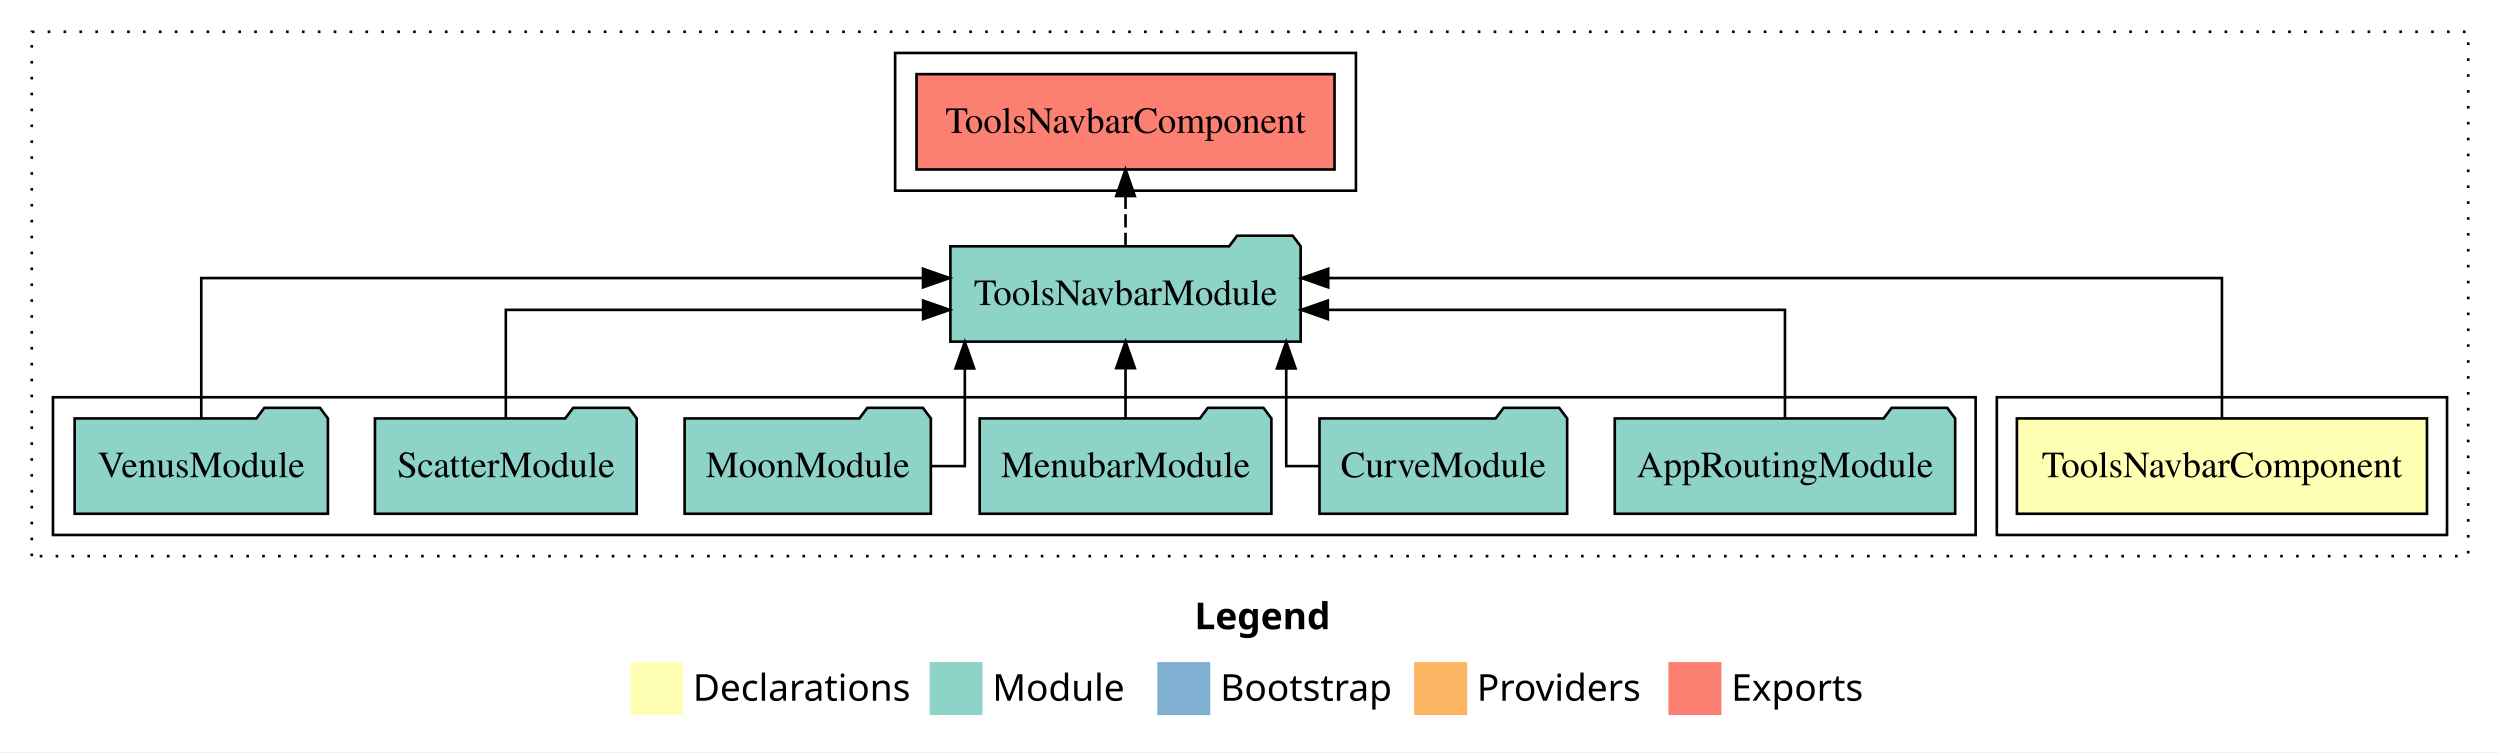
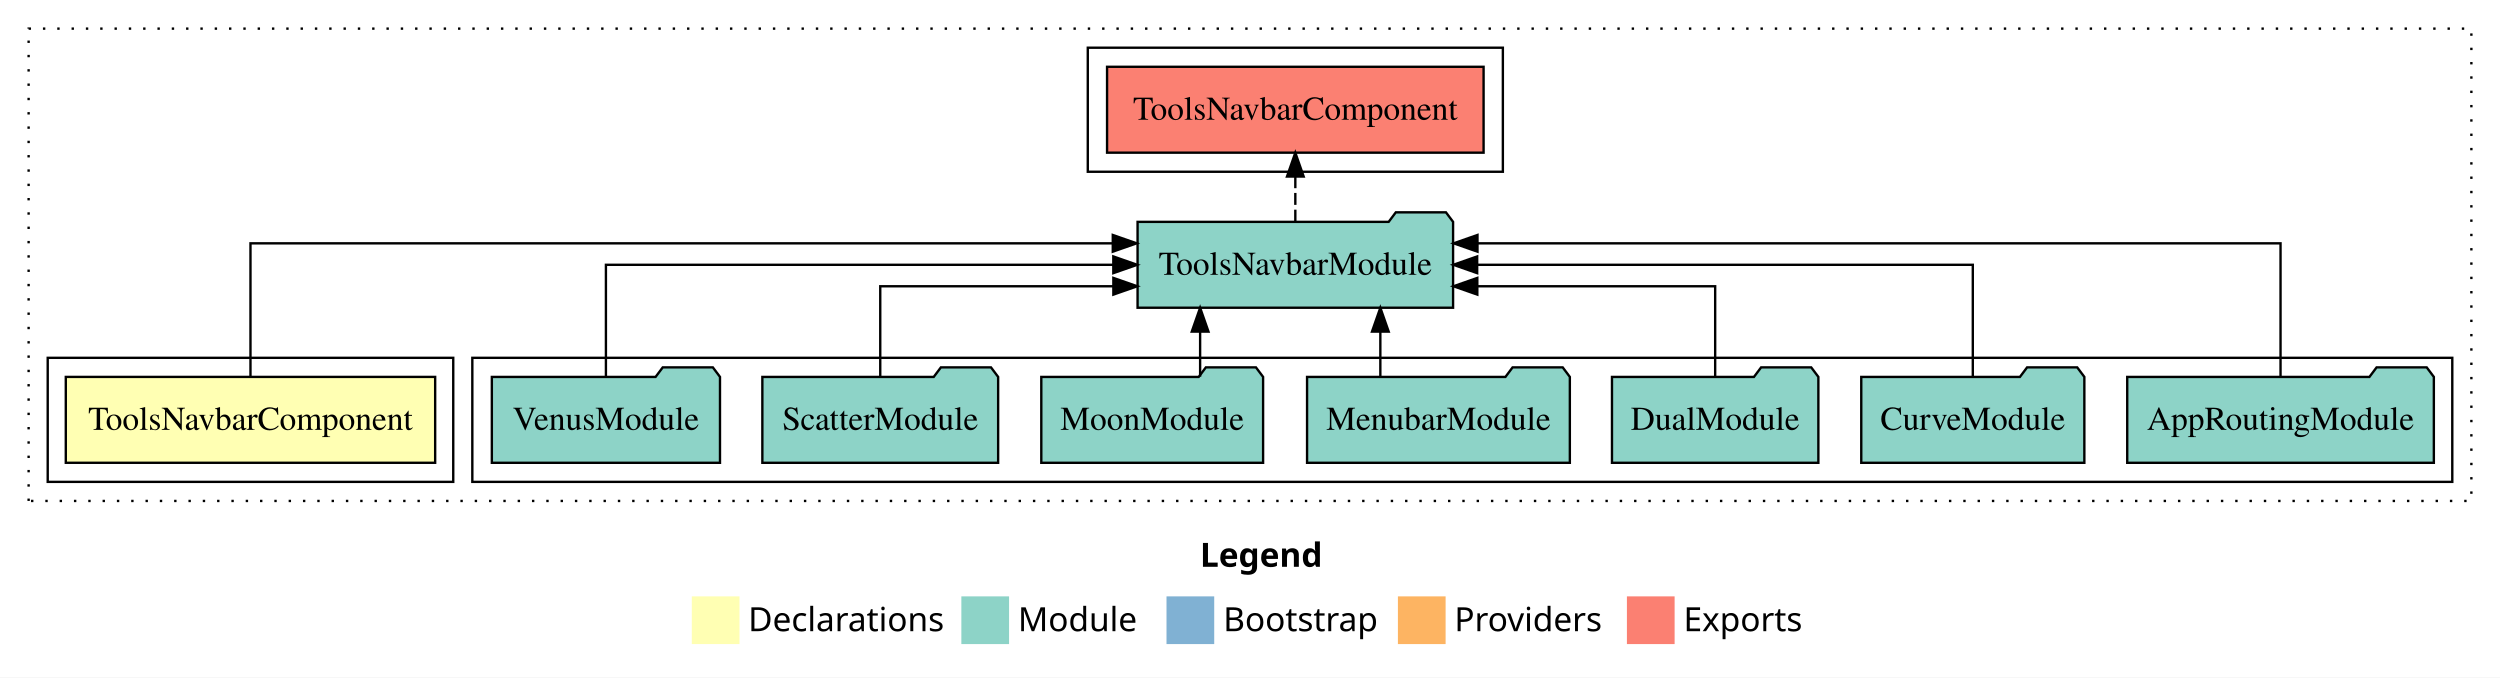
- <svg xmlns="http://www.w3.org/2000/svg" width="944pt" height="284pt" viewBox="0.00 0.00 944.00 284.00">
+ <svg xmlns="http://www.w3.org/2000/svg" width="1048pt" height="284pt" viewBox="0.00 0.00 1048.00 284.00">
  <g id="graph0" class="graph" transform="scale(1 1) rotate(0) translate(4 280)">
-     <polygon fill="white" stroke="transparent" points="-4,4 -4,-280 940,-280 940,4 -4,4" />
-     <text text-anchor="start" x="447.01" y="-42.4" font-family="Times-12" font-weight="bold" font-size="14.00">Legend</text>
-     <polygon fill="#ffffb3" stroke="transparent" points="234,-10 234,-30 254,-30 254,-10 234,-10" />
-     <text text-anchor="start" x="257.63" y="-15.4" font-family="Times-12" font-size="14.00">  Declarations</text>
-     <polygon fill="#8dd3c7" stroke="transparent" points="347,-10 347,-30 367,-30 367,-10 347,-10" />
-     <text text-anchor="start" x="370.73" y="-15.4" font-family="Times-12" font-size="14.00">  Module</text>
-     <polygon fill="#80b1d3" stroke="transparent" points="433,-10 433,-30 453,-30 453,-10 433,-10" />
-     <text text-anchor="start" x="456.78" y="-15.4" font-family="Times-12" font-size="14.00">  Bootstrap</text>
-     <polygon fill="#fdb462" stroke="transparent" points="530,-10 530,-30 550,-30 550,-10 530,-10" />
-     <text text-anchor="start" x="553.67" y="-15.4" font-family="Times-12" font-size="14.00">  Providers</text>
-     <polygon fill="#fb8072" stroke="transparent" points="626,-10 626,-30 646,-30 646,-10 626,-10" />
-     <text text-anchor="start" x="649.73" y="-15.4" font-family="Times-12" font-size="14.00">  Exports</text>
+     <polygon fill="white" stroke="transparent" points="-4,4 -4,-280 1044,-280 1044,4 -4,4" />
+     <text text-anchor="start" x="499.01" y="-42.4" font-family="Times-12" font-weight="bold" font-size="14.00">Legend</text>
+     <polygon fill="#ffffb3" stroke="transparent" points="286,-10 286,-30 306,-30 306,-10 286,-10" />
+     <text text-anchor="start" x="309.63" y="-15.4" font-family="Times-12" font-size="14.00">  Declarations</text>
+     <polygon fill="#8dd3c7" stroke="transparent" points="399,-10 399,-30 419,-30 419,-10 399,-10" />
+     <text text-anchor="start" x="422.73" y="-15.4" font-family="Times-12" font-size="14.00">  Module</text>
+     <polygon fill="#80b1d3" stroke="transparent" points="485,-10 485,-30 505,-30 505,-10 485,-10" />
+     <text text-anchor="start" x="508.78" y="-15.4" font-family="Times-12" font-size="14.00">  Bootstrap</text>
+     <polygon fill="#fdb462" stroke="transparent" points="582,-10 582,-30 602,-30 602,-10 582,-10" />
+     <text text-anchor="start" x="605.67" y="-15.4" font-family="Times-12" font-size="14.00">  Providers</text>
+     <polygon fill="#fb8072" stroke="transparent" points="678,-10 678,-30 698,-30 698,-10 678,-10" />
+     <text text-anchor="start" x="701.73" y="-15.4" font-family="Times-12" font-size="14.00">  Exports</text>
    <g id="clust1" class="cluster">
-       <polygon fill="none" stroke="black" stroke-dasharray="1,5" points="8,-70 8,-268 928,-268 928,-70 8,-70" />
+       <polygon fill="none" stroke="black" stroke-dasharray="1,5" points="8,-70 8,-268 1032,-268 1032,-70 8,-70" />
+     </g>
+     <g id="clust5" class="cluster">
+       <polygon fill="none" stroke="black" points="452,-208 452,-260 626,-260 626,-208 452,-208" />
+     </g>
+     <g id="clust4" class="cluster">
+       <polygon fill="none" stroke="black" points="194,-78 194,-130 1024,-130 1024,-78 194,-78" />
    </g>
    <g id="clust2" class="cluster">
-       <polygon fill="none" stroke="black" points="750,-78 750,-130 920,-130 920,-78 750,-78" />
-     </g>
-     <g id="clust4" class="cluster">
-       <polygon fill="none" stroke="black" points="16,-78 16,-130 742,-130 742,-78 16,-78" />
-     </g>
-     <g id="clust5" class="cluster">
-       <polygon fill="none" stroke="black" points="334,-208 334,-260 508,-260 508,-208 334,-208" />
+       <polygon fill="none" stroke="black" points="16,-78 16,-130 186,-130 186,-78 16,-78" />
    </g>
    <g id="node1" class="node">
-       <polygon fill="#ffffb3" stroke="black" points="912.42,-122 757.58,-122 757.58,-86 912.42,-86 912.42,-122" />
-       <text text-anchor="middle" x="835" y="-99.8" font-family="Times,serif" font-size="14.00">ToolsNavbarComponent</text>
+       <polygon fill="#ffffb3" stroke="black" points="178.42,-122 23.58,-122 23.58,-86 178.42,-86 178.42,-122" />
+       <text text-anchor="middle" x="101" y="-99.8" font-family="Times,serif" font-size="14.00">ToolsNavbarComponent</text>
    </g>
    <g id="node2" class="node">
-       <polygon fill="#8dd3c7" stroke="black" points="487.13,-187 484.13,-191 463.13,-191 460.13,-187 354.87,-187 354.87,-151 487.13,-151 487.13,-187" />
-       <text text-anchor="middle" x="421" y="-164.8" font-family="Times,serif" font-size="14.00">ToolsNavbarModule</text>
+       <polygon fill="#8dd3c7" stroke="black" points="605.13,-187 602.13,-191 581.13,-191 578.13,-187 472.87,-187 472.87,-151 605.13,-151 605.13,-187" />
+       <text text-anchor="middle" x="539" y="-164.8" font-family="Times,serif" font-size="14.00">ToolsNavbarModule</text>
    </g>
    <g id="edge1" class="edge">
-       <path fill="none" stroke="black" d="M835,-122.28C835,-143.32 835,-175 835,-175 835,-175 497.52,-175 497.52,-175" />
-       <polygon fill="black" stroke="black" points="497.52,-171.5 487.52,-175 497.52,-178.5 497.52,-171.5" />
+       <path fill="none" stroke="black" d="M101,-122.29C101,-144.21 101,-178 101,-178 101,-178 462.48,-178 462.48,-178" />
+       <polygon fill="black" stroke="black" points="462.48,-181.5 472.48,-178 462.48,-174.5 462.48,-181.5" />
+     </g>
+     <g id="node10" class="node">
+       <polygon fill="#fb8072" stroke="black" points="617.92,-252 460.08,-252 460.08,-216 617.92,-216 617.92,-252" />
+       <text text-anchor="middle" x="539" y="-229.8" font-family="Times,serif" font-size="14.00">ToolsNavbarComponent </text>
+     </g>
+     <g id="edge9" class="edge">
+       <path fill="none" stroke="black" stroke-dasharray="5,2" d="M539,-187.11C539,-187.11 539,-205.99 539,-205.99" />
+       <polygon fill="black" stroke="black" points="535.5,-205.99 539,-215.99 542.5,-205.99 535.5,-205.99" />
+     </g>
+     <g id="node3" class="node">
+       <polygon fill="#8dd3c7" stroke="black" points="1016.27,-122 1013.27,-126 992.27,-126 989.27,-122 887.73,-122 887.73,-86 1016.27,-86 1016.27,-122" />
+       <text text-anchor="middle" x="952" y="-99.8" font-family="Times,serif" font-size="14.00">AppRoutingModule</text>
+     </g>
+     <g id="edge2" class="edge">
+       <path fill="none" stroke="black" d="M952,-122.29C952,-144.21 952,-178 952,-178 952,-178 615.36,-178 615.36,-178" />
+       <polygon fill="black" stroke="black" points="615.36,-174.5 605.36,-178 615.36,-181.5 615.36,-174.5" />
+     </g>
+     <g id="node4" class="node">
+       <polygon fill="#8dd3c7" stroke="black" points="869.76,-122 866.76,-126 845.76,-126 842.76,-122 776.24,-122 776.24,-86 869.76,-86 869.76,-122" />
+       <text text-anchor="middle" x="823" y="-99.8" font-family="Times,serif" font-size="14.00">CurveModule</text>
+     </g>
+     <g id="edge3" class="edge">
+       <path fill="none" stroke="black" d="M823,-122.11C823,-141.34 823,-169 823,-169 823,-169 615.23,-169 615.23,-169" />
+       <polygon fill="black" stroke="black" points="615.23,-165.5 605.23,-169 615.23,-172.5 615.23,-165.5" />
+     </g>
+     <g id="node5" class="node">
+       <polygon fill="#8dd3c7" stroke="black" points="758.26,-122 755.26,-126 734.26,-126 731.26,-122 671.74,-122 671.74,-86 758.26,-86 758.26,-122" />
+       <text text-anchor="middle" x="715" y="-99.8" font-family="Times,serif" font-size="14.00">DualModule</text>
+     </g>
+     <g id="edge4" class="edge">
+       <path fill="none" stroke="black" d="M715,-122.03C715,-138.4 715,-160 715,-160 715,-160 615.29,-160 615.29,-160" />
+       <polygon fill="black" stroke="black" points="615.29,-156.5 605.29,-160 615.29,-163.5 615.29,-156.5" />
+     </g>
+     <g id="node6" class="node">
+       <polygon fill="#8dd3c7" stroke="black" points="654.08,-122 651.08,-126 630.08,-126 627.08,-122 543.92,-122 543.92,-86 654.08,-86 654.08,-122" />
+       <text text-anchor="middle" x="599" y="-99.8" font-family="Times,serif" font-size="14.00">MenubarModule</text>
+     </g>
+     <g id="edge5" class="edge">
+       <path fill="none" stroke="black" d="M574.64,-122.11C574.64,-122.11 574.64,-140.99 574.64,-140.99" />
+       <polygon fill="black" stroke="black" points="571.14,-140.99 574.64,-150.99 578.14,-140.99 571.14,-140.99" />
+     </g>
+     <g id="node7" class="node">
+       <polygon fill="#8dd3c7" stroke="black" points="525.49,-122 522.49,-126 501.49,-126 498.49,-122 432.51,-122 432.51,-86 525.49,-86 525.49,-122" />
+       <text text-anchor="middle" x="479" y="-99.8" font-family="Times,serif" font-size="14.00">MoonModule</text>
+     </g>
+     <g id="edge6" class="edge">
+       <path fill="none" stroke="black" d="M499.09,-122.11C499.09,-122.11 499.09,-140.99 499.09,-140.99" />
+       <polygon fill="black" stroke="black" points="495.59,-140.99 499.09,-150.99 502.59,-140.99 495.59,-140.99" />
+     </g>
+     <g id="node8" class="node">
+       <polygon fill="#8dd3c7" stroke="black" points="414.42,-122 411.42,-126 390.42,-126 387.42,-122 315.58,-122 315.58,-86 414.42,-86 414.42,-122" />
+       <text text-anchor="middle" x="365" y="-99.8" font-family="Times,serif" font-size="14.00">ScatterModule</text>
+     </g>
+     <g id="edge7" class="edge">
+       <path fill="none" stroke="black" d="M365,-122.03C365,-138.4 365,-160 365,-160 365,-160 462.72,-160 462.72,-160" />
+       <polygon fill="black" stroke="black" points="462.72,-163.5 472.72,-160 462.72,-156.5 462.72,-163.5" />
    </g>
    <g id="node9" class="node">
-       <polygon fill="#fb8072" stroke="black" points="499.92,-252 342.08,-252 342.08,-216 499.92,-216 499.92,-252" />
-       <text text-anchor="middle" x="421" y="-229.8" font-family="Times,serif" font-size="14.00">ToolsNavbarComponent </text>
+       <polygon fill="#8dd3c7" stroke="black" points="297.82,-122 294.82,-126 273.82,-126 270.82,-122 202.18,-122 202.18,-86 297.82,-86 297.82,-122" />
+       <text text-anchor="middle" x="250" y="-99.8" font-family="Times,serif" font-size="14.00">VenusModule</text>
    </g>
    <g id="edge8" class="edge">
-       <path fill="none" stroke="black" stroke-dasharray="5,2" d="M421,-187.11C421,-187.11 421,-205.99 421,-205.99" />
-       <polygon fill="black" stroke="black" points="417.5,-205.99 421,-215.99 424.5,-205.99 417.5,-205.99" />
-     </g>
-     <g id="node3" class="node">
-       <polygon fill="#8dd3c7" stroke="black" points="734.27,-122 731.27,-126 710.27,-126 707.27,-122 605.73,-122 605.73,-86 734.27,-86 734.27,-122" />
-       <text text-anchor="middle" x="670" y="-99.8" font-family="Times,serif" font-size="14.00">AppRoutingModule</text>
-     </g>
-     <g id="edge2" class="edge">
-       <path fill="none" stroke="black" d="M670,-122.02C670,-139.37 670,-163 670,-163 670,-163 497.4,-163 497.4,-163" />
-       <polygon fill="black" stroke="black" points="497.4,-159.5 487.4,-163 497.4,-166.5 497.4,-159.5" />
-     </g>
-     <g id="node4" class="node">
-       <polygon fill="#8dd3c7" stroke="black" points="587.76,-122 584.76,-126 563.76,-126 560.76,-122 494.24,-122 494.24,-86 587.76,-86 587.76,-122" />
-       <text text-anchor="middle" x="541" y="-99.8" font-family="Times,serif" font-size="14.00">CurveModule</text>
-     </g>
-     <g id="edge3" class="edge">
-       <path fill="none" stroke="black" d="M493.97,-104C486.77,-104 481.68,-104 481.68,-104 481.68,-104 481.68,-140.89 481.68,-140.89" />
-       <polygon fill="black" stroke="black" points="478.18,-140.89 481.68,-150.89 485.18,-140.89 478.18,-140.89" />
-     </g>
-     <g id="node5" class="node">
-       <polygon fill="#8dd3c7" stroke="black" points="476.08,-122 473.08,-126 452.08,-126 449.08,-122 365.92,-122 365.92,-86 476.08,-86 476.08,-122" />
-       <text text-anchor="middle" x="421" y="-99.8" font-family="Times,serif" font-size="14.00">MenubarModule</text>
-     </g>
-     <g id="edge4" class="edge">
-       <path fill="none" stroke="black" d="M421,-122.11C421,-122.11 421,-140.99 421,-140.99" />
-       <polygon fill="black" stroke="black" points="417.5,-140.99 421,-150.99 424.5,-140.99 417.5,-140.99" />
-     </g>
-     <g id="node6" class="node">
-       <polygon fill="#8dd3c7" stroke="black" points="347.49,-122 344.49,-126 323.49,-126 320.49,-122 254.51,-122 254.51,-86 347.49,-86 347.49,-122" />
-       <text text-anchor="middle" x="301" y="-99.8" font-family="Times,serif" font-size="14.00">MoonModule</text>
-     </g>
-     <g id="edge5" class="edge">
-       <path fill="none" stroke="black" d="M347.74,-104C355.09,-104 360.32,-104 360.32,-104 360.32,-104 360.32,-140.89 360.32,-140.89" />
-       <polygon fill="black" stroke="black" points="356.82,-140.89 360.32,-150.89 363.82,-140.89 356.82,-140.89" />
-     </g>
-     <g id="node7" class="node">
-       <polygon fill="#8dd3c7" stroke="black" points="236.42,-122 233.42,-126 212.42,-126 209.42,-122 137.58,-122 137.58,-86 236.42,-86 236.42,-122" />
-       <text text-anchor="middle" x="187" y="-99.8" font-family="Times,serif" font-size="14.00">ScatterModule</text>
-     </g>
-     <g id="edge6" class="edge">
-       <path fill="none" stroke="black" d="M187,-122.02C187,-139.37 187,-163 187,-163 187,-163 344.57,-163 344.57,-163" />
-       <polygon fill="black" stroke="black" points="344.57,-166.5 354.57,-163 344.57,-159.5 344.57,-166.5" />
-     </g>
-     <g id="node8" class="node">
-       <polygon fill="#8dd3c7" stroke="black" points="119.82,-122 116.82,-126 95.82,-126 92.82,-122 24.18,-122 24.18,-86 119.82,-86 119.82,-122" />
-       <text text-anchor="middle" x="72" y="-99.8" font-family="Times,serif" font-size="14.00">VenusModule</text>
-     </g>
-     <g id="edge7" class="edge">
-       <path fill="none" stroke="black" d="M72,-122.28C72,-143.32 72,-175 72,-175 72,-175 344.53,-175 344.53,-175" />
-       <polygon fill="black" stroke="black" points="344.53,-178.5 354.53,-175 344.53,-171.5 344.53,-178.5" />
+       <path fill="none" stroke="black" d="M250,-122.11C250,-141.34 250,-169 250,-169 250,-169 462.7,-169 462.7,-169" />
+       <polygon fill="black" stroke="black" points="462.7,-172.5 472.7,-169 462.7,-165.5 462.7,-172.5" />
    </g>
  </g>
</svg>
